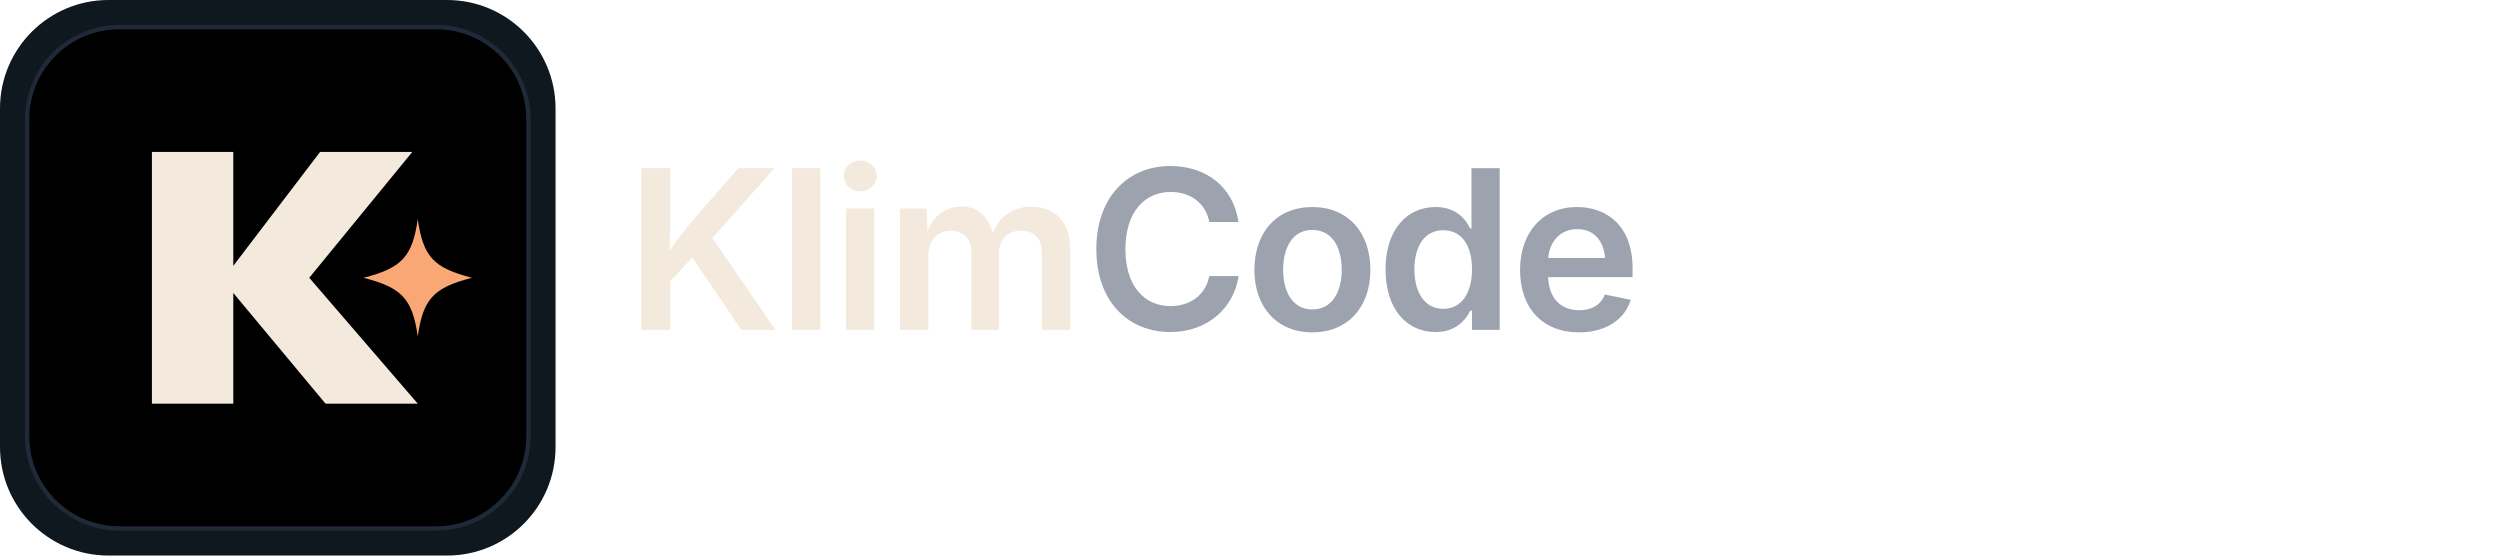
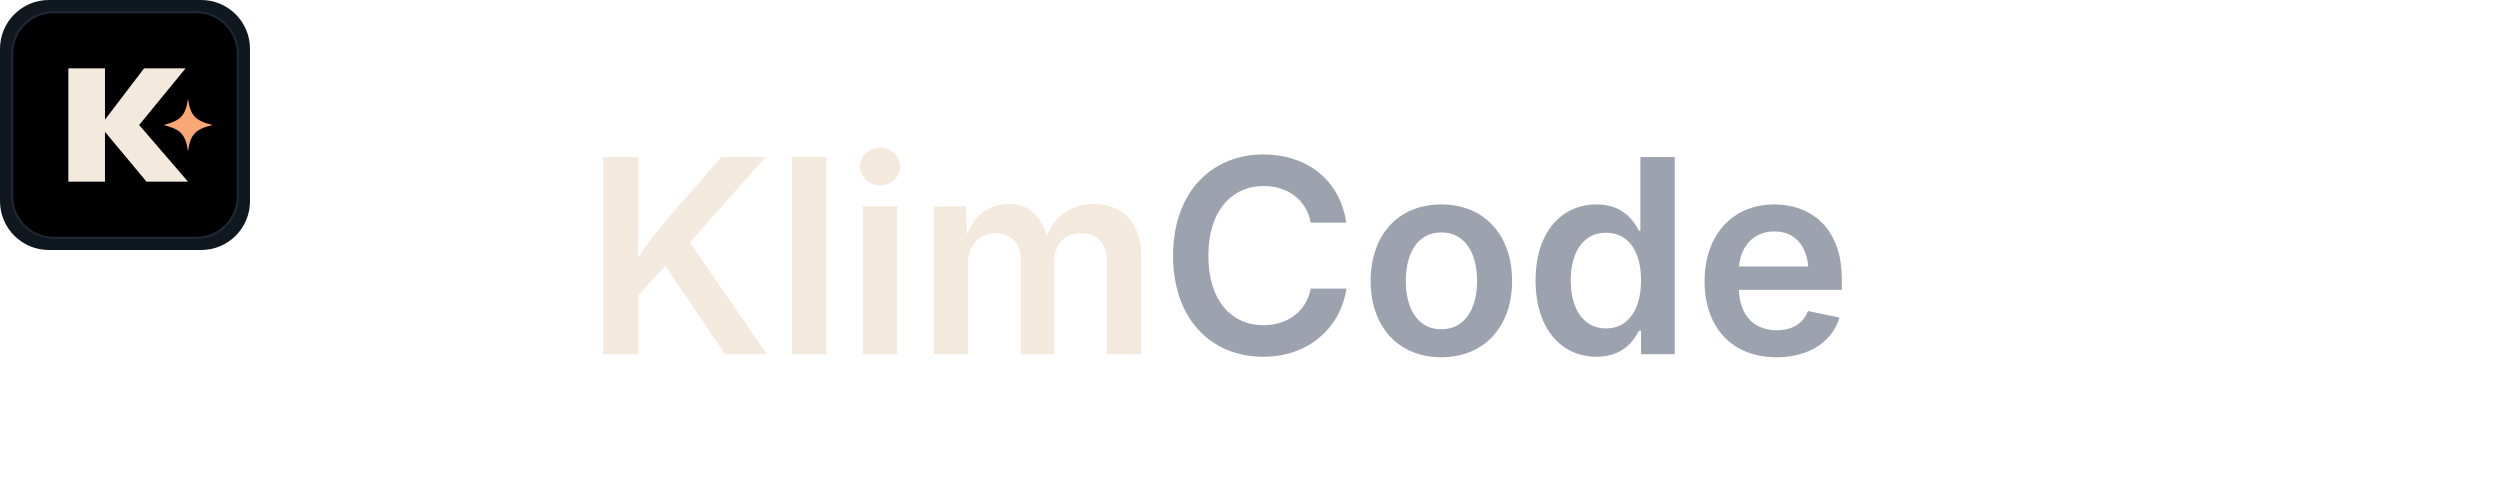
- <svg xmlns="http://www.w3.org/2000/svg" viewBox="0 0 720 160">
-   <g transform="translate(0,0) scale(0.3125)">
+ <svg xmlns="http://www.w3.org/2000/svg" viewBox="0 0 240 48">
+   <g transform="translate(0,0) scale(0.046875)">
    <rect width="512" height="512" rx="100" fill="#0F171F" />
    <rect x="25" y="25" width="462" height="462" rx="85" stroke="#1F2937" stroke-width="4" />
    <path d="M140 140H215V245L295 140H380L285 256L385 372H300L215 270V372H140V140Z" fill="#F3E9DC" />
    <path d="M435 256C400 265 390 275 385 310C380 275 370 265 335 256C370 247 380 237 385 202C390 237 400 247 435 256Z" fill="#F9A875" />
  </g>
-   <text x="180" y="95" font-family="Inter, system-ui, sans-serif" font-weight="600" font-size="64" fill="#F3E9DC" letter-spacing="-1.2">
+   <text x="56" y="34" font-family="Inter, system-ui, sans-serif" font-weight="600" font-size="26" fill="#F3E9DC">
    Klim<tspan fill="#9CA3AF">Code</tspan>
  </text>
</svg>
